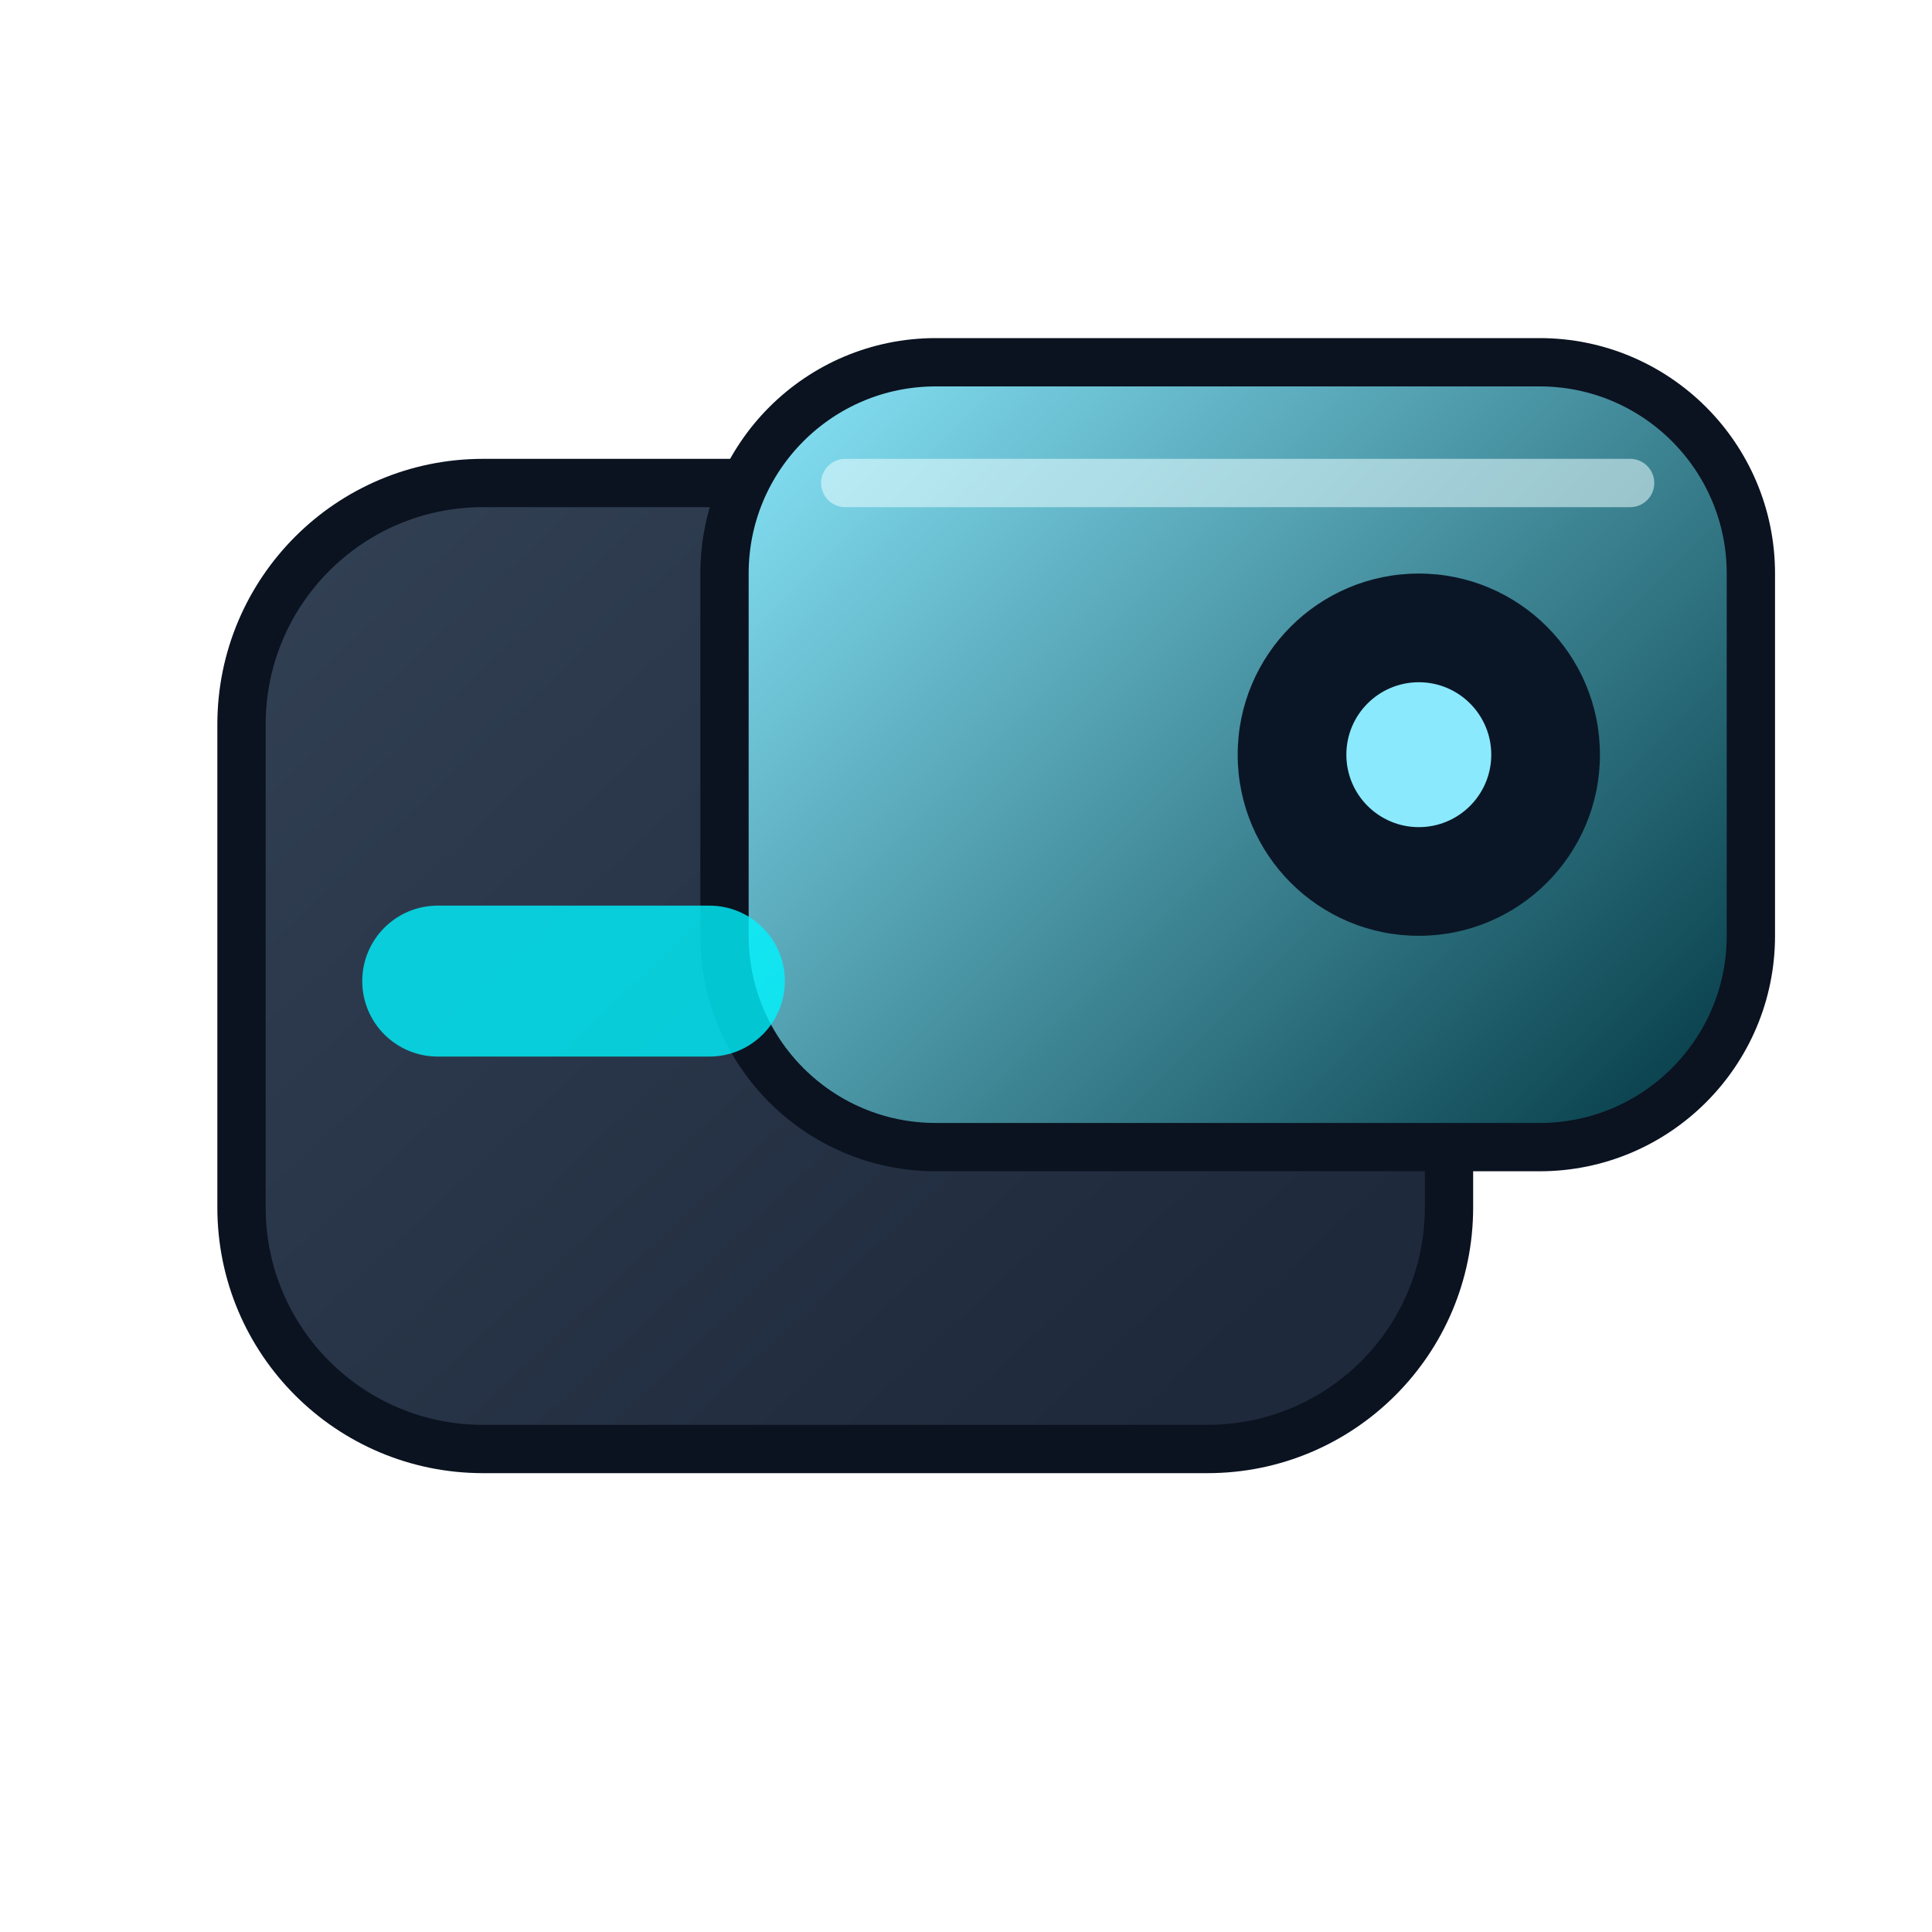
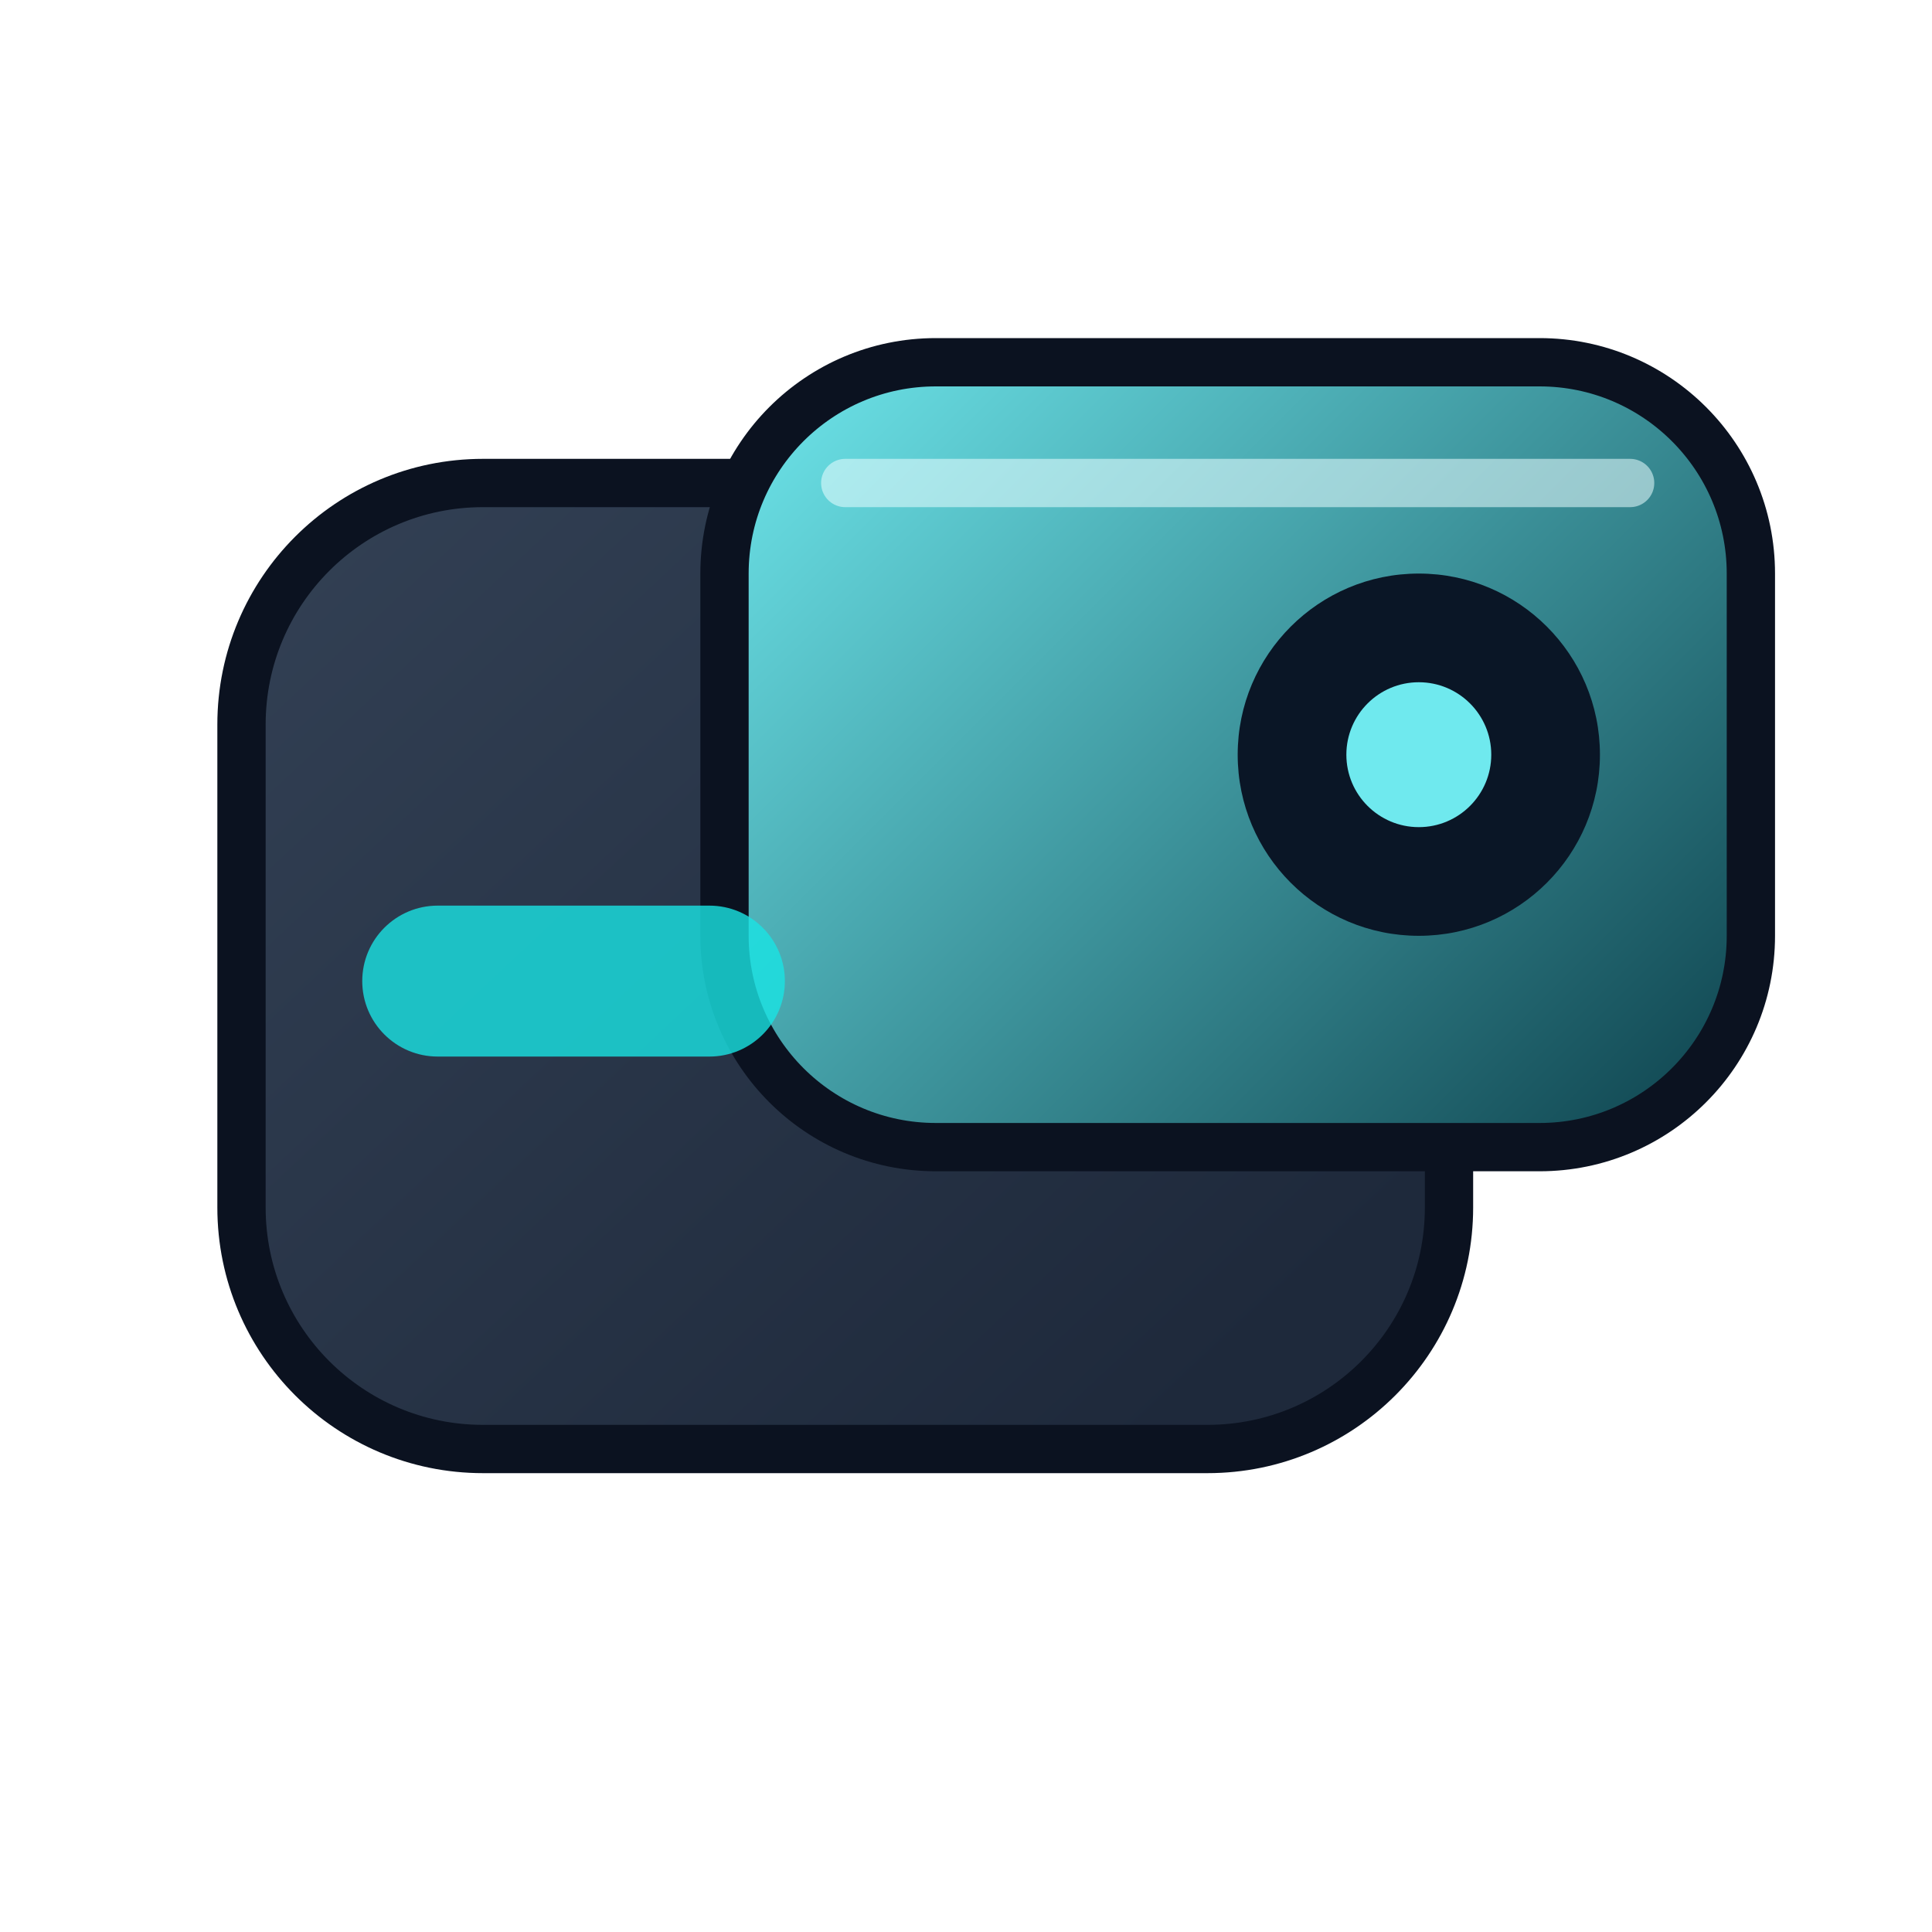
<svg xmlns="http://www.w3.org/2000/svg" viewBox="0 0 64 64">
  <defs>
    <linearGradient id="blA" x1="10" y1="14" x2="40" y2="46" gradientUnits="userSpaceOnUse">
      <stop offset="0" stop-color="#334155" />
      <stop offset="1" stop-color="#1E293B" />
    </linearGradient>
    <linearGradient id="blB" x1="26" y1="10" x2="56" y2="40" gradientUnits="userSpaceOnUse">
-       <stop offset="0" stop-color="#8BE9FD" />
-       <stop offset="1" stop-color="#003540" />
+       <stop offset="0" stop-color="#6FE9EE" />
+       <stop offset="1" stop-color="#0c3f4a" />
    </linearGradient>
  </defs>
  <rect x="8" y="16" width="40" height="32" rx="8" fill="url(#blA)" stroke="#0B1220" stroke-width="1.6" />
  <rect x="24" y="12" width="34" height="26" rx="7" fill="url(#blB)" stroke="#0B1220" stroke-width="1.6" />
  <circle cx="47" cy="25" r="6" fill="#0A1626" />
-   <circle cx="47" cy="25" r="2.4" fill="#8BE9FD" />
+   <circle cx="47" cy="25" r="2.4" fill="#6FE9EE" />
  <path d="M28 16h26" stroke="#EAFEFF" stroke-width="1.6" stroke-linecap="round" opacity=".55" />
-   <rect x="12" y="30" width="14" height="5" rx="2.5" fill="#00F2FE" opacity=".8" />
+   <rect x="12" y="30" width="14" height="5" rx="2.5" fill="#19E3E3" opacity=".8" />
</svg>
